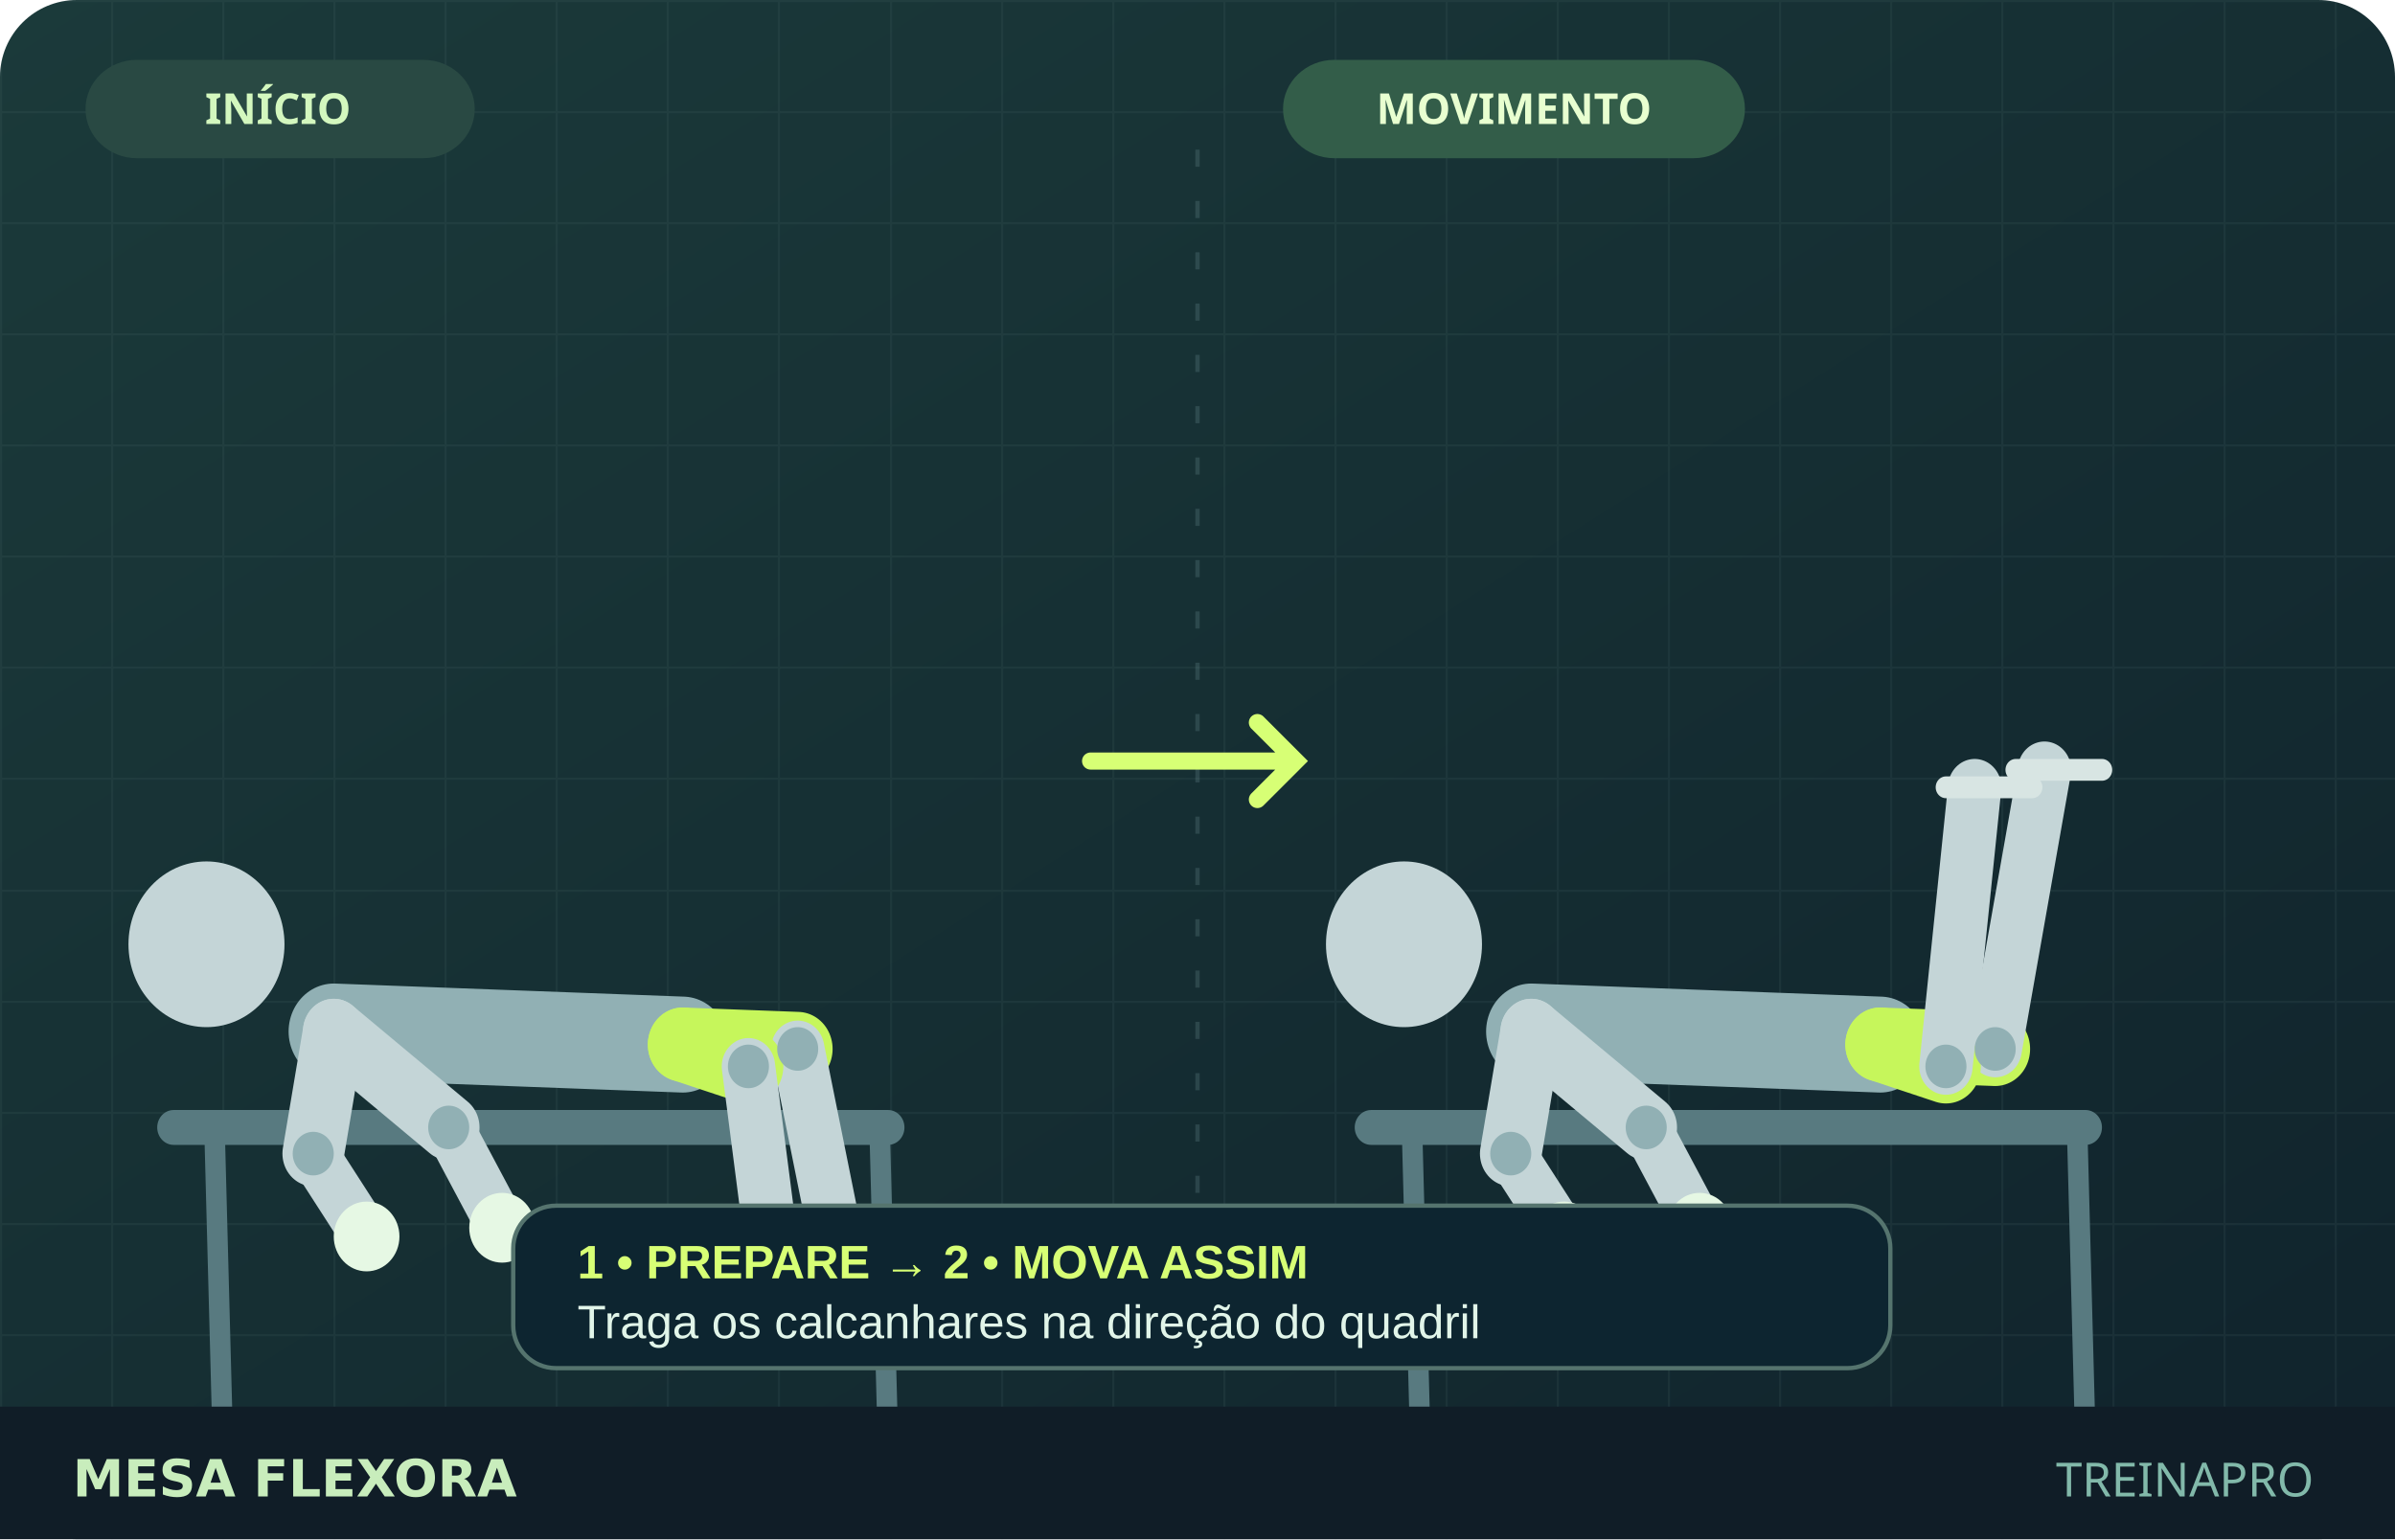
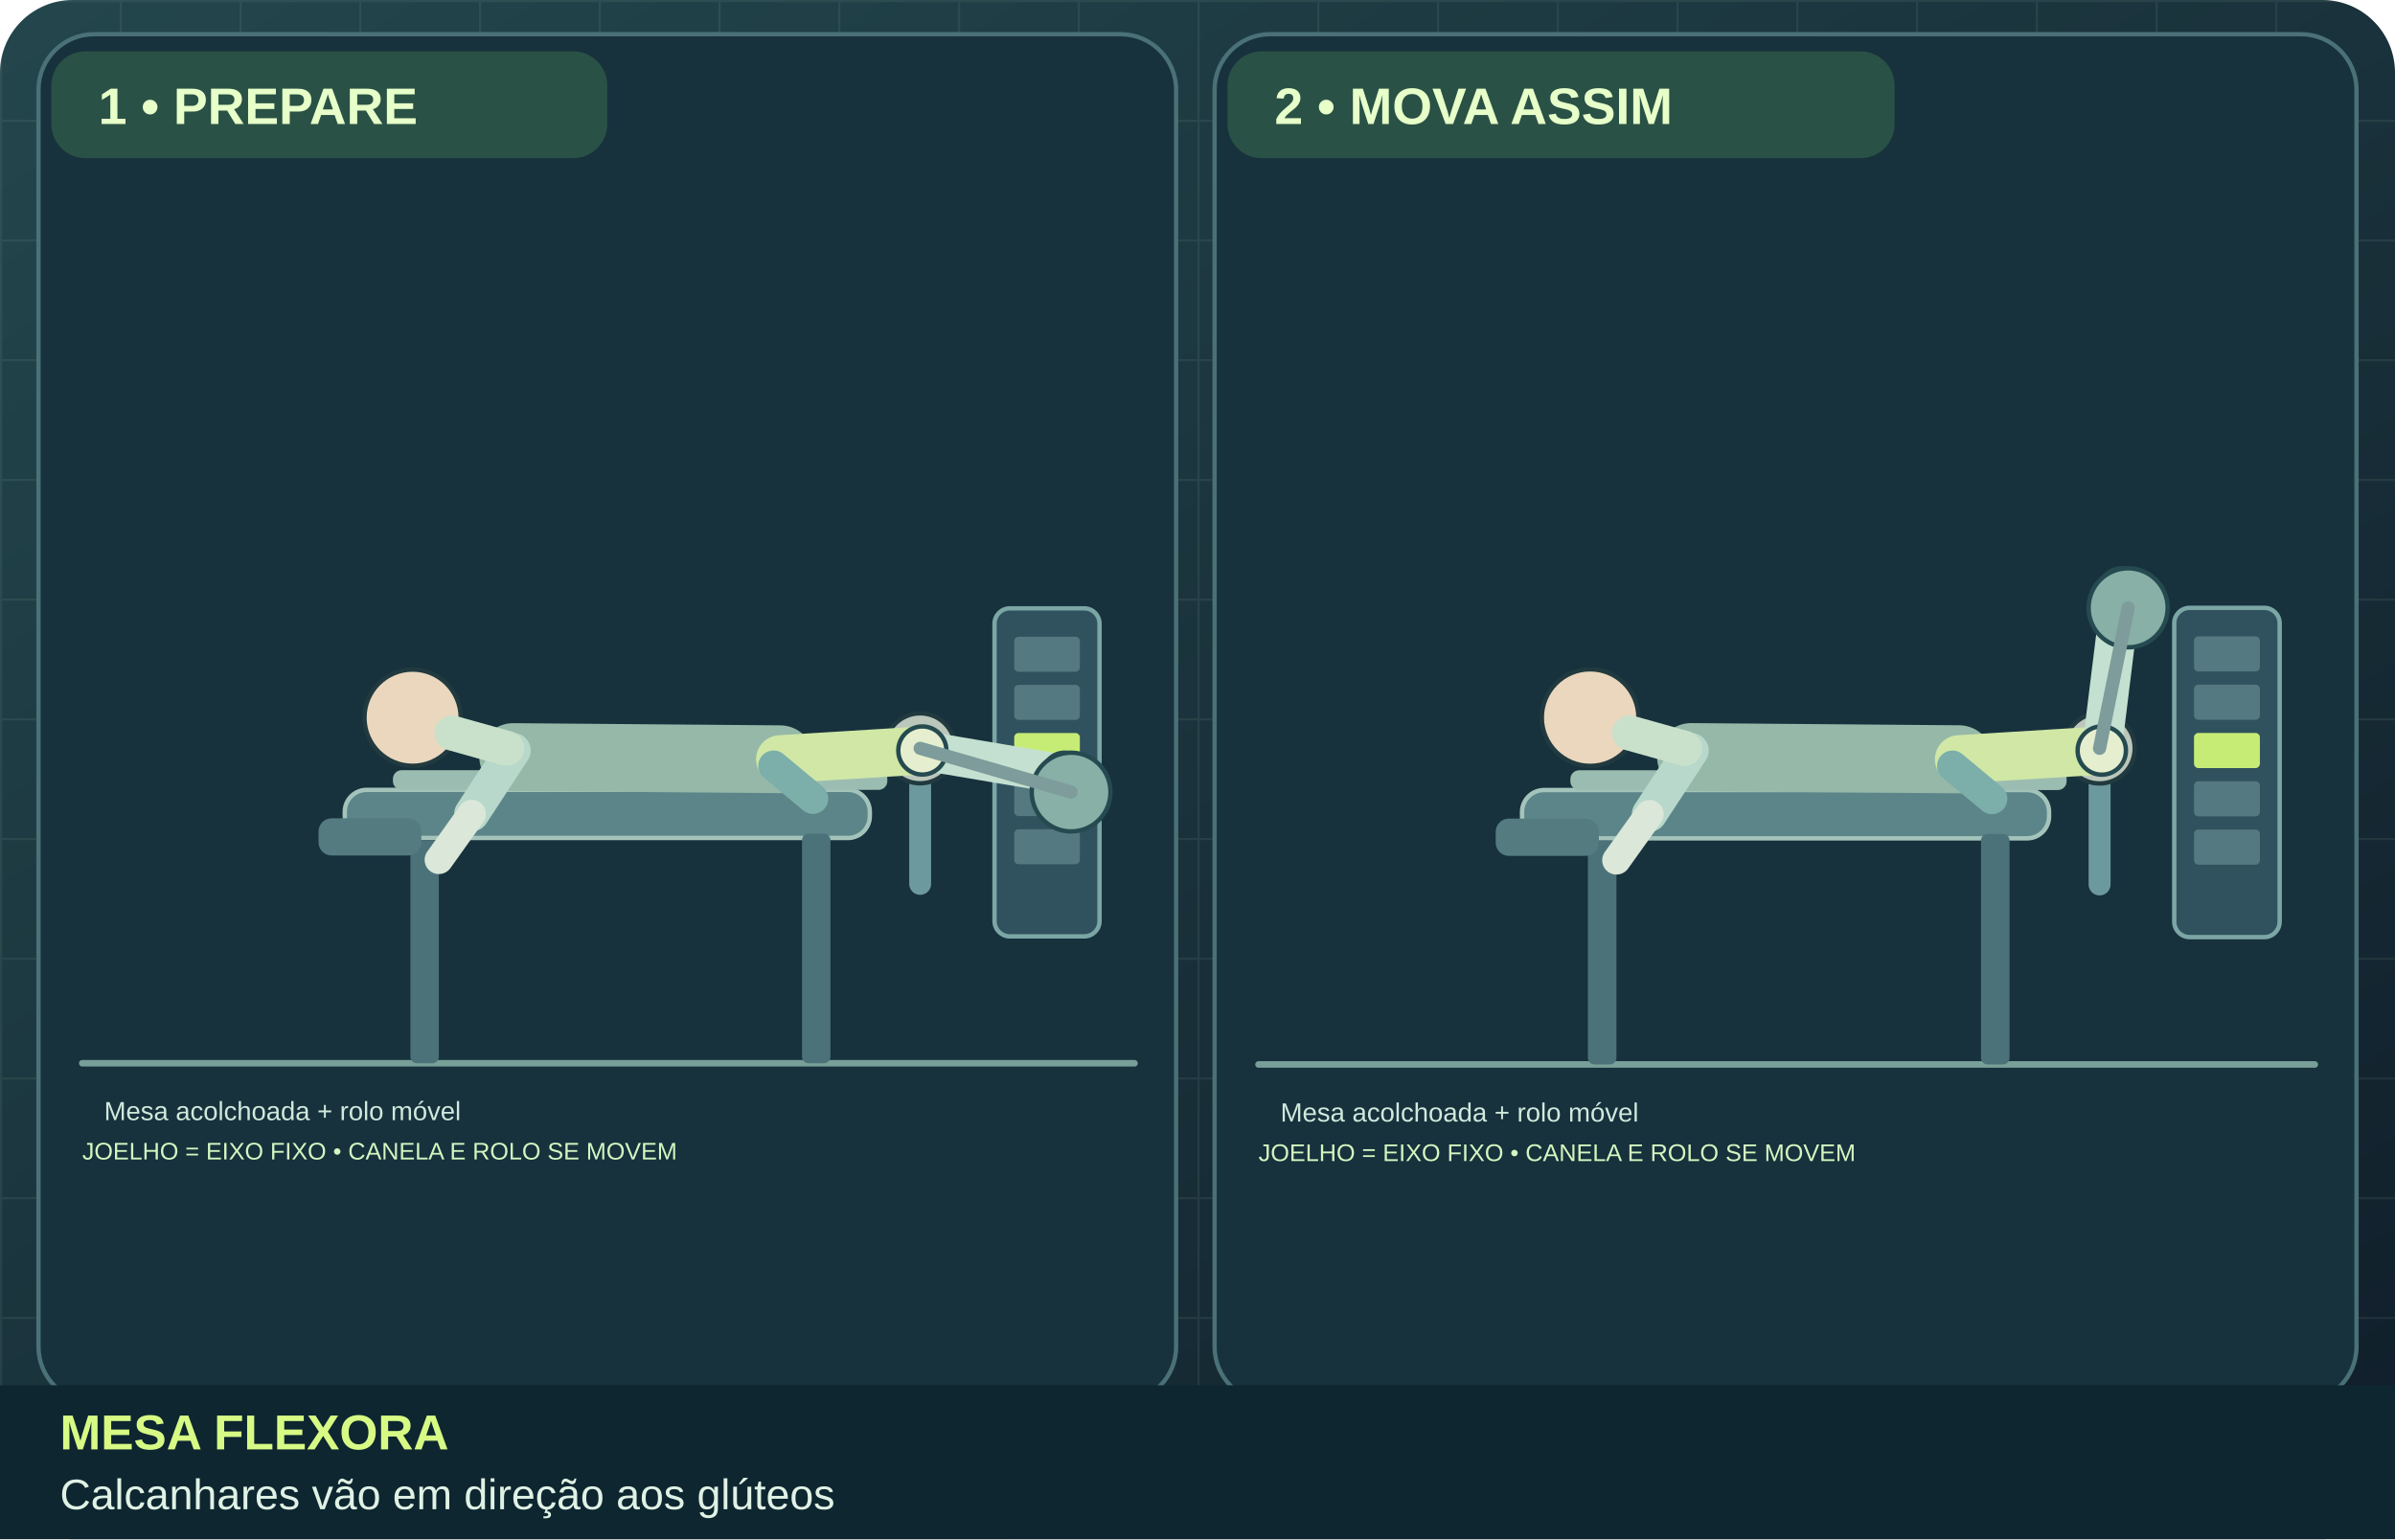
<svg xmlns="http://www.w3.org/2000/svg" viewBox="0 0 560 360" role="img" aria-labelledby="title desc">
  <defs>
-     <linearGradient id="bg" x1="0" y1="0" x2="1" y2="1">
-       <stop stop-color="#1b3a3a" />
-       <stop offset="1" stop-color="#10232c" />
+     <linearGradient id="bg" x1="0" x2="1" y1="0" y2="1">
+       <stop stop-color="#23464c" />
+       <stop offset="1" stop-color="#101e2a" />
    </linearGradient>
-     <pattern id="grid" width="26" height="26" patternUnits="userSpaceOnUse">
-       <path d="M26 0H0V26" stroke="#527477" opacity=".13" fill="none" />
+     <pattern id="grid" width="28" height="28" patternUnits="userSpaceOnUse">
+       <path d="M28 0H0V28" stroke="#a4c2b1" stroke-opacity=".10" fill="none" />
    </pattern>
  </defs>
-   <rect width="560" height="360" rx="18" fill="url(#bg)" />
-   <rect width="560" height="360" rx="18" fill="url(#grid)" />
-   <path d="M280 35V315" stroke="#709297" stroke-dasharray="4 8" opacity=".25" />
-   <rect x="20" y="14" rx="12" width="91" height="23" fill="#294943" />
-   <text x="65" y="29" fill="#d3f7be" text-anchor="middle" font-size="10" font-family="sans-serif" font-weight="bold">INÍCIO</text>
-   <rect x="300" y="14" rx="12" width="108" height="23" fill="#335d49" />
-   <text x="354" y="29" fill="#e8ffd0" text-anchor="middle" font-size="10" font-family="sans-serif" font-weight="bold">MOVIMENTO</text>
-   <g transform="translate(7 24) scale(.96 1.02)">
-     <line x1="35" y1="235" x2="209" y2="235" stroke="#587a80" stroke-width="8" stroke-linecap="round" />
-     <line x1="45" y1="237" x2="47" y2="308" stroke="#587a80" stroke-width="5" stroke-linecap="round" />
-     <line x1="207" y1="237" x2="209" y2="308" stroke="#587a80" stroke-width="5" stroke-linecap="round" />
-     <line x1="74" y1="213" x2="159" y2="216" stroke="#91b0b4" stroke-width="22" stroke-linecap="round" />
-     <line x1="159" y1="216" x2="187" y2="217" stroke="#c6f65b" stroke-width="17" stroke-linecap="round" />
-     <line x1="187" y1="217" x2="199" y2="273" stroke="#c4d5d7" stroke-width="13" stroke-linecap="round" />
-     <line x1="159" y1="216" x2="175" y2="221" stroke="#c6f65b" stroke-width="17" stroke-linecap="round" />
-     <line x1="175" y1="221" x2="182" y2="272" stroke="#c4d5d7" stroke-width="13" stroke-linecap="round" />
-     <line x1="74" y1="213" x2="69" y2="241" stroke="#c4d5d7" stroke-width="15" stroke-linecap="round" />
-     <line x1="69" y1="241" x2="82" y2="260" stroke="#c4d5d7" stroke-width="12" stroke-linecap="round" />
-     <line x1="74" y1="213" x2="102" y2="235" stroke="#c4d5d7" stroke-width="15" stroke-linecap="round" />
-     <line x1="102" y1="235" x2="115" y2="258" stroke="#c4d5d7" stroke-width="12" stroke-linecap="round" />
-     <circle cx="43" cy="193" r="19" fill="#c4d5d7" />
-     <circle cx="69" cy="241" r="5" fill="#91b0b4" />
-     <circle cx="102" cy="235" r="5" fill="#91b0b4" />
-     <circle cx="187" cy="217" r="5" fill="#91b0b4" />
-     <circle cx="175" cy="221" r="5" fill="#91b0b4" />
-     <circle cx="82" cy="260" r="8" fill="#e6f8e4" />
-     <circle cx="115" cy="258" r="8" fill="#e6f8e4" />
-     <line x1="192" y1="273" x2="213" y2="273" stroke="#d8e5e3" stroke-width="5" stroke-linecap="round" />
-     <line x1="175" y1="272" x2="196" y2="272" stroke="#d8e5e3" stroke-width="5" stroke-linecap="round" />
-   </g>
-   <g transform="translate(287 24) scale(.96 1.02)">
-     <line x1="35" y1="235" x2="209" y2="235" stroke="#587a80" stroke-width="8" stroke-linecap="round" />
-     <line x1="45" y1="237" x2="47" y2="308" stroke="#587a80" stroke-width="5" stroke-linecap="round" />
-     <line x1="207" y1="237" x2="209" y2="308" stroke="#587a80" stroke-width="5" stroke-linecap="round" />
-     <line x1="74" y1="213" x2="159" y2="216" stroke="#91b0b4" stroke-width="22" stroke-linecap="round" />
-     <line x1="159" y1="216" x2="187" y2="217" stroke="#c6f65b" stroke-width="17" stroke-linecap="round" />
-     <line x1="187" y1="217" x2="199" y2="153" stroke="#c4d5d7" stroke-width="13" stroke-linecap="round" />
-     <line x1="159" y1="216" x2="175" y2="221" stroke="#c6f65b" stroke-width="17" stroke-linecap="round" />
-     <line x1="175" y1="221" x2="182" y2="157" stroke="#c4d5d7" stroke-width="13" stroke-linecap="round" />
-     <line x1="74" y1="213" x2="69" y2="241" stroke="#c4d5d7" stroke-width="15" stroke-linecap="round" />
-     <line x1="69" y1="241" x2="82" y2="260" stroke="#c4d5d7" stroke-width="12" stroke-linecap="round" />
-     <line x1="74" y1="213" x2="102" y2="235" stroke="#c4d5d7" stroke-width="15" stroke-linecap="round" />
-     <line x1="102" y1="235" x2="115" y2="258" stroke="#c4d5d7" stroke-width="12" stroke-linecap="round" />
-     <circle cx="43" cy="193" r="19" fill="#c4d5d7" />
-     <circle cx="69" cy="241" r="5" fill="#91b0b4" />
-     <circle cx="102" cy="235" r="5" fill="#91b0b4" />
-     <circle cx="187" cy="217" r="5" fill="#91b0b4" />
-     <circle cx="175" cy="221" r="5" fill="#91b0b4" />
-     <circle cx="82" cy="260" r="8" fill="#e6f8e4" />
-     <circle cx="115" cy="258" r="8" fill="#e6f8e4" />
-     <line x1="192" y1="153" x2="213" y2="153" stroke="#d8e5e3" stroke-width="5" stroke-linecap="round" />
-     <line x1="175" y1="157" x2="196" y2="157" stroke="#d8e5e3" stroke-width="5" stroke-linecap="round" />
-   </g>
-   <rect x="0" y="329" width="560" height="31" fill="#101d27" />
-   <text x="17" y="350" font-size="12" font-family="DejaVu Sans, sans-serif" font-weight="700" fill="#c8edbc">MESA FLEXORA</text>
-   <text x="541" y="350" font-size="11" font-family="sans-serif" text-anchor="end" fill="#82b9aa">TREINAPRO</text>
-   <g aria-hidden="true">
-     <path d="M255 178H303m-9-9 9 9-9 9" stroke="#d7ff75" stroke-width="4" fill="none" stroke-linecap="round" />
-     <rect x="120" y="282" rx="10" width="322" height="38" fill="#0d2530" stroke="#55746e" />
-     <text x="135" y="299" font-family="Arial,sans-serif" font-size="11" font-weight="bold" fill="#d7ff75">1 • PREPARE → 2 • MOVA ASSIM</text>
-     <text x="135" y="313" font-family="Arial,sans-serif" font-size="11" fill="#e1f5e9">Traga os calcanhares na direção do quadril</text>
-   </g>
+   <rect width="100%" height="100%" rx="17" fill="url(#bg)" />
+   <rect width="100%" height="100%" rx="17" fill="url(#grid)" />
+   <rect x="9" y="8" width="266" height="320" rx="13" fill="#17313d" stroke="#4a7176" />
+   <rect x="284" y="8" width="267" height="320" rx="13" fill="#17313d" stroke="#4a7176" />
+   <svg x="9" y="35" width="266" height="278" viewBox="0 36 520 360" overflow="hidden">
+     <line x1="20" y1="362" x2="501" y2="362" stroke="#789f98" stroke-width="3" stroke-linecap="round" />
+     <rect x="140" y="237" width="240" height="22" rx="10" fill="#5c8589" stroke="#a4c4bb" stroke-width="2" />
+     <rect x="170" y="260" width="13" height="102" rx="3" fill="#4c7279" />
+     <rect x="349" y="257" width="13" height="105" rx="3" fill="#4c7279" />
+     <rect x="162" y="228" width="226" height="9" rx="4" fill="#9bbdb1" />
+     <rect x="128" y="250" width="47" height="17" rx="6" fill="#547b7f" />
+     <line x1="403" y1="220" x2="403" y2="280" stroke="#6c999d" stroke-width="10" stroke-linecap="round" />
+     <circle cx="403" cy="218" r="16" fill="#bcc7bb" stroke="#213a3f" stroke-width="2" />
+     <rect x="437" y="154" width="48" height="150" rx="7" fill="#30525e" stroke="#7ba6a5" stroke-width="2" />
+     <rect x="446" y="167" width="30" height="16" rx="2" fill="#547980" />
+     <rect x="446" y="189" width="30" height="16" rx="2" fill="#547980" />
+     <rect x="446" y="211" width="30" height="16" rx="2" fill="#c6ec75" />
+     <rect x="446" y="233" width="30" height="16" rx="2" fill="#547980" />
+     <rect x="446" y="255" width="30" height="16" rx="2" fill="#547980" />
+     <text x="30" y="388" font-family="Arial,sans-serif" font-size="12" fill="#d0e9dc">Mesa acolchoada + rolo móvel</text>
+     <line x1="217" y1="222" x2="339" y2="223" stroke="#95b8a8" stroke-width="31" stroke-linecap="round" />
+     <line x1="217" y1="219" x2="198" y2="248" stroke="#b7d8cb" stroke-width="16" stroke-linecap="round" />
+     <line x1="198" y1="248" x2="183" y2="269" stroke="#dae7d9" stroke-width="13" stroke-linecap="round" />
+     <line x1="339" y1="223" x2="404" y2="219" stroke="#d0e7a6" stroke-width="22" stroke-linecap="round" />
+     <line x1="336" y1="226" x2="354" y2="241" stroke="#7caeaa" stroke-width="14" stroke-linecap="round" />
+     <circle cx="171" cy="204" r="22" fill="#ead7bd" stroke="#213a3f" stroke-width="2" />
+     <line x1="189" y1="211" x2="214" y2="218" stroke="#c9e1cb" stroke-width="16" stroke-linecap="round" />
+     <line x1="404" y1="219" x2="469" y2="230" stroke="#c4e0d0" stroke-width="18" stroke-linecap="round" />
+     <circle cx="404" cy="219" r="11" fill="#e5eecf" stroke="#254a50" stroke-width="2" />
+     <circle cx="469" cy="230" r="10" fill="#dfe9db" stroke="#254a50" stroke-width="2" />
+     <circle cx="472" cy="238" r="18" fill="#88b0a7" stroke="#254a50" stroke-width="2" />
+     <line x1="403" y1="218" x2="472" y2="238" stroke="#7d9c9b" stroke-width="6" stroke-linecap="round" />
+     <text x="20" y="406" font-family="Arial,sans-serif" font-size="11" fill="#d4f6c0">JOELHO = EIXO FIXO • CANELA E ROLO SE MOVEM</text>
+   </svg>
+   <svg x="284" y="35" width="267" height="278" viewBox="0 36 520 360" overflow="hidden">
+     <line x1="20" y1="362" x2="501" y2="362" stroke="#789f98" stroke-width="3" stroke-linecap="round" />
+     <rect x="140" y="237" width="240" height="22" rx="10" fill="#5c8589" stroke="#a4c4bb" stroke-width="2" />
+     <rect x="170" y="260" width="13" height="102" rx="3" fill="#4c7279" />
+     <rect x="349" y="257" width="13" height="105" rx="3" fill="#4c7279" />
+     <rect x="162" y="228" width="226" height="9" rx="4" fill="#9bbdb1" />
+     <rect x="128" y="250" width="47" height="17" rx="6" fill="#547b7f" />
+     <line x1="403" y1="220" x2="403" y2="280" stroke="#6c999d" stroke-width="10" stroke-linecap="round" />
+     <circle cx="403" cy="218" r="16" fill="#bcc7bb" stroke="#213a3f" stroke-width="2" />
+     <rect x="437" y="154" width="48" height="150" rx="7" fill="#30525e" stroke="#7ba6a5" stroke-width="2" />
+     <rect x="446" y="167" width="30" height="16" rx="2" fill="#547980" />
+     <rect x="446" y="189" width="30" height="16" rx="2" fill="#547980" />
+     <rect x="446" y="211" width="30" height="16" rx="2" fill="#c6ec75" />
+     <rect x="446" y="233" width="30" height="16" rx="2" fill="#547980" />
+     <rect x="446" y="255" width="30" height="16" rx="2" fill="#547980" />
+     <text x="30" y="388" font-family="Arial,sans-serif" font-size="12" fill="#d0e9dc">Mesa acolchoada + rolo móvel</text>
+     <line x1="217" y1="222" x2="339" y2="223" stroke="#95b8a8" stroke-width="31" stroke-linecap="round" />
+     <line x1="217" y1="219" x2="198" y2="248" stroke="#b7d8cb" stroke-width="16" stroke-linecap="round" />
+     <line x1="198" y1="248" x2="183" y2="269" stroke="#dae7d9" stroke-width="13" stroke-linecap="round" />
+     <line x1="339" y1="223" x2="404" y2="219" stroke="#d0e7a6" stroke-width="22" stroke-linecap="round" />
+     <line x1="336" y1="226" x2="354" y2="241" stroke="#7caeaa" stroke-width="14" stroke-linecap="round" />
+     <circle cx="171" cy="204" r="22" fill="#ead7bd" stroke="#213a3f" stroke-width="2" />
+     <line x1="189" y1="211" x2="214" y2="218" stroke="#c9e1cb" stroke-width="16" stroke-linecap="round" />
+     <line x1="404" y1="219" x2="413" y2="146" stroke="#c4e0d0" stroke-width="18" stroke-linecap="round" />
+     <circle cx="404" cy="219" r="11" fill="#e5eecf" stroke="#254a50" stroke-width="2" />
+     <circle cx="413" cy="146" r="10" fill="#dfe9db" stroke="#254a50" stroke-width="2" />
+     <circle cx="416" cy="154" r="18" fill="#88b0a7" stroke="#254a50" stroke-width="2" />
+     <line x1="403" y1="218" x2="416" y2="154" stroke="#7d9c9b" stroke-width="6" stroke-linecap="round" />
+     <text x="20" y="406" font-family="Arial,sans-serif" font-size="11" fill="#d4f6c0">JOELHO = EIXO FIXO • CANELA E ROLO SE MOVEM</text>
+   </svg>
+   <rect x="12" y="12" width="130" height="25" rx="8" fill="#2a5145" />
+   <text x="23" y="29" fill="#e7ffc9" font-family="Arial,sans-serif" font-size="12" font-weight="700">1 • PREPARE</text>
+   <rect x="287" y="12" width="156" height="25" rx="8" fill="#2a5145" />
+   <text x="298" y="29" fill="#e7ffc9" font-family="Arial,sans-serif" font-size="12" font-weight="700">2 • MOVA ASSIM</text>
+   <rect x="0" y="324" width="560" height="36" fill="#0d2630" />
+   <text x="14" y="339" fill="#d7fa85" font-family="Arial,sans-serif" font-size="11.5" font-weight="700">MESA FLEXORA</text>
+   <text x="14" y="353" fill="#e0f2e5" font-family="Arial,sans-serif" font-size="10">Calcanhares vão em direção aos glúteos</text>
</svg>
